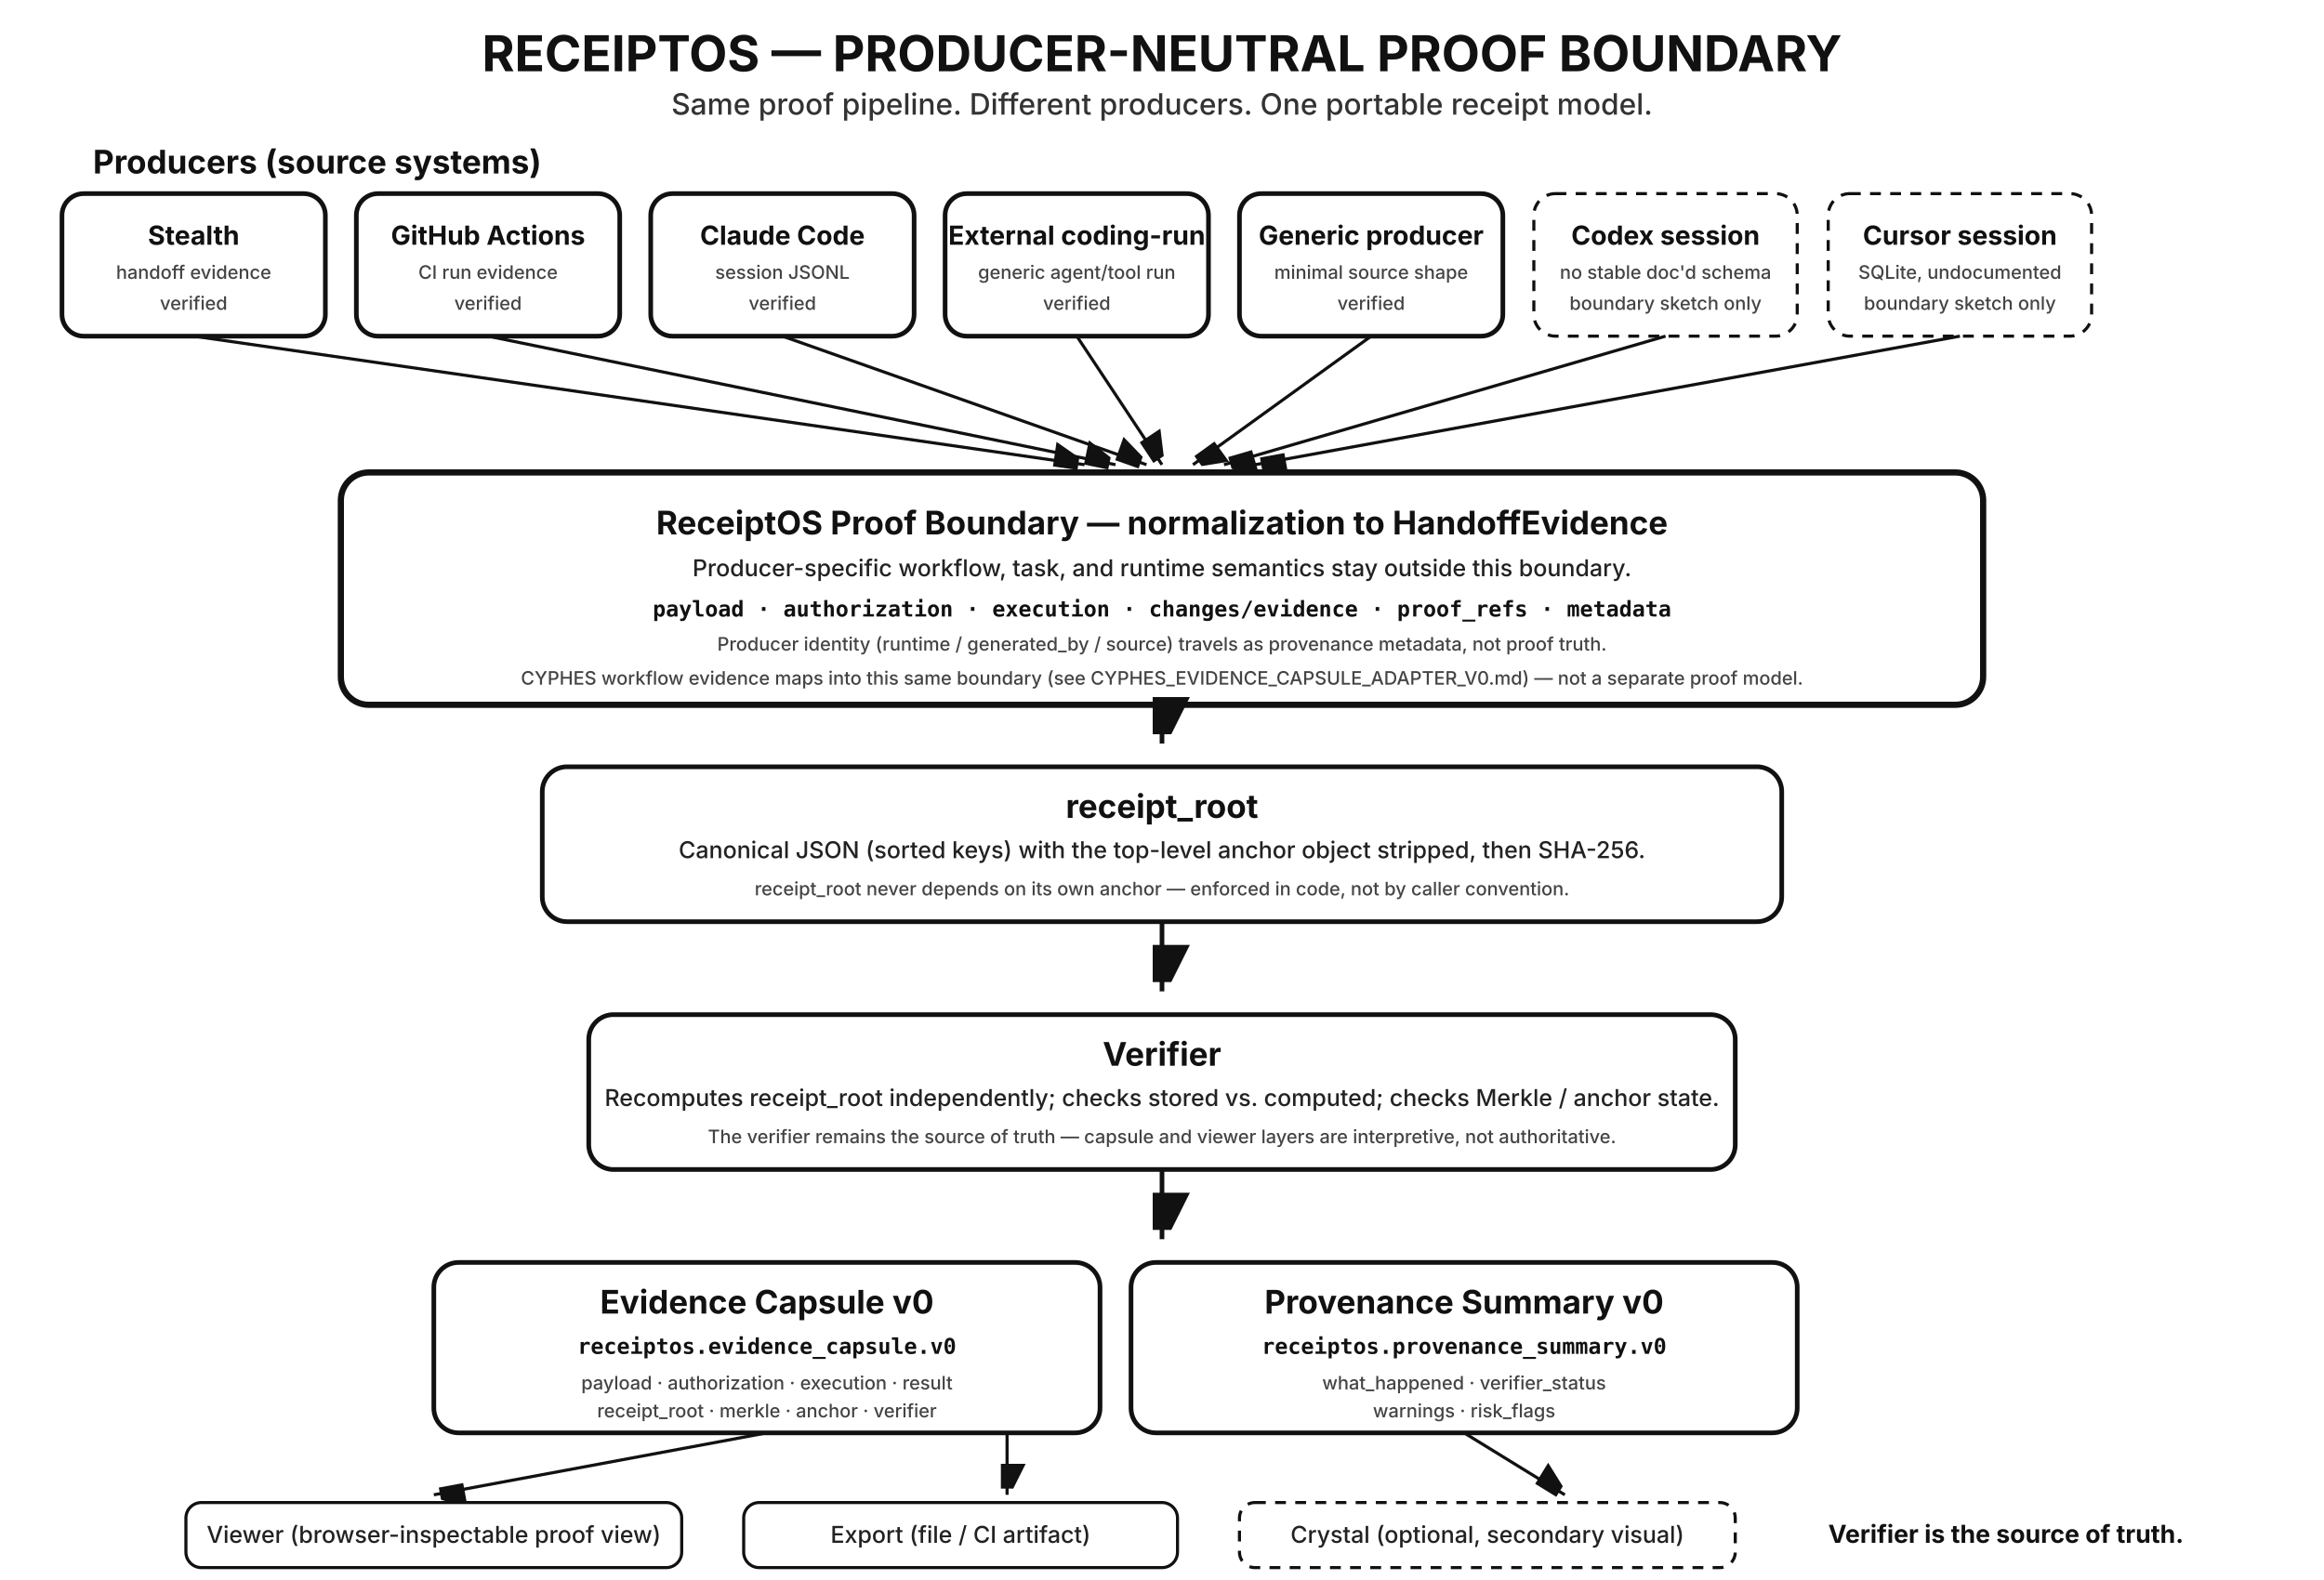
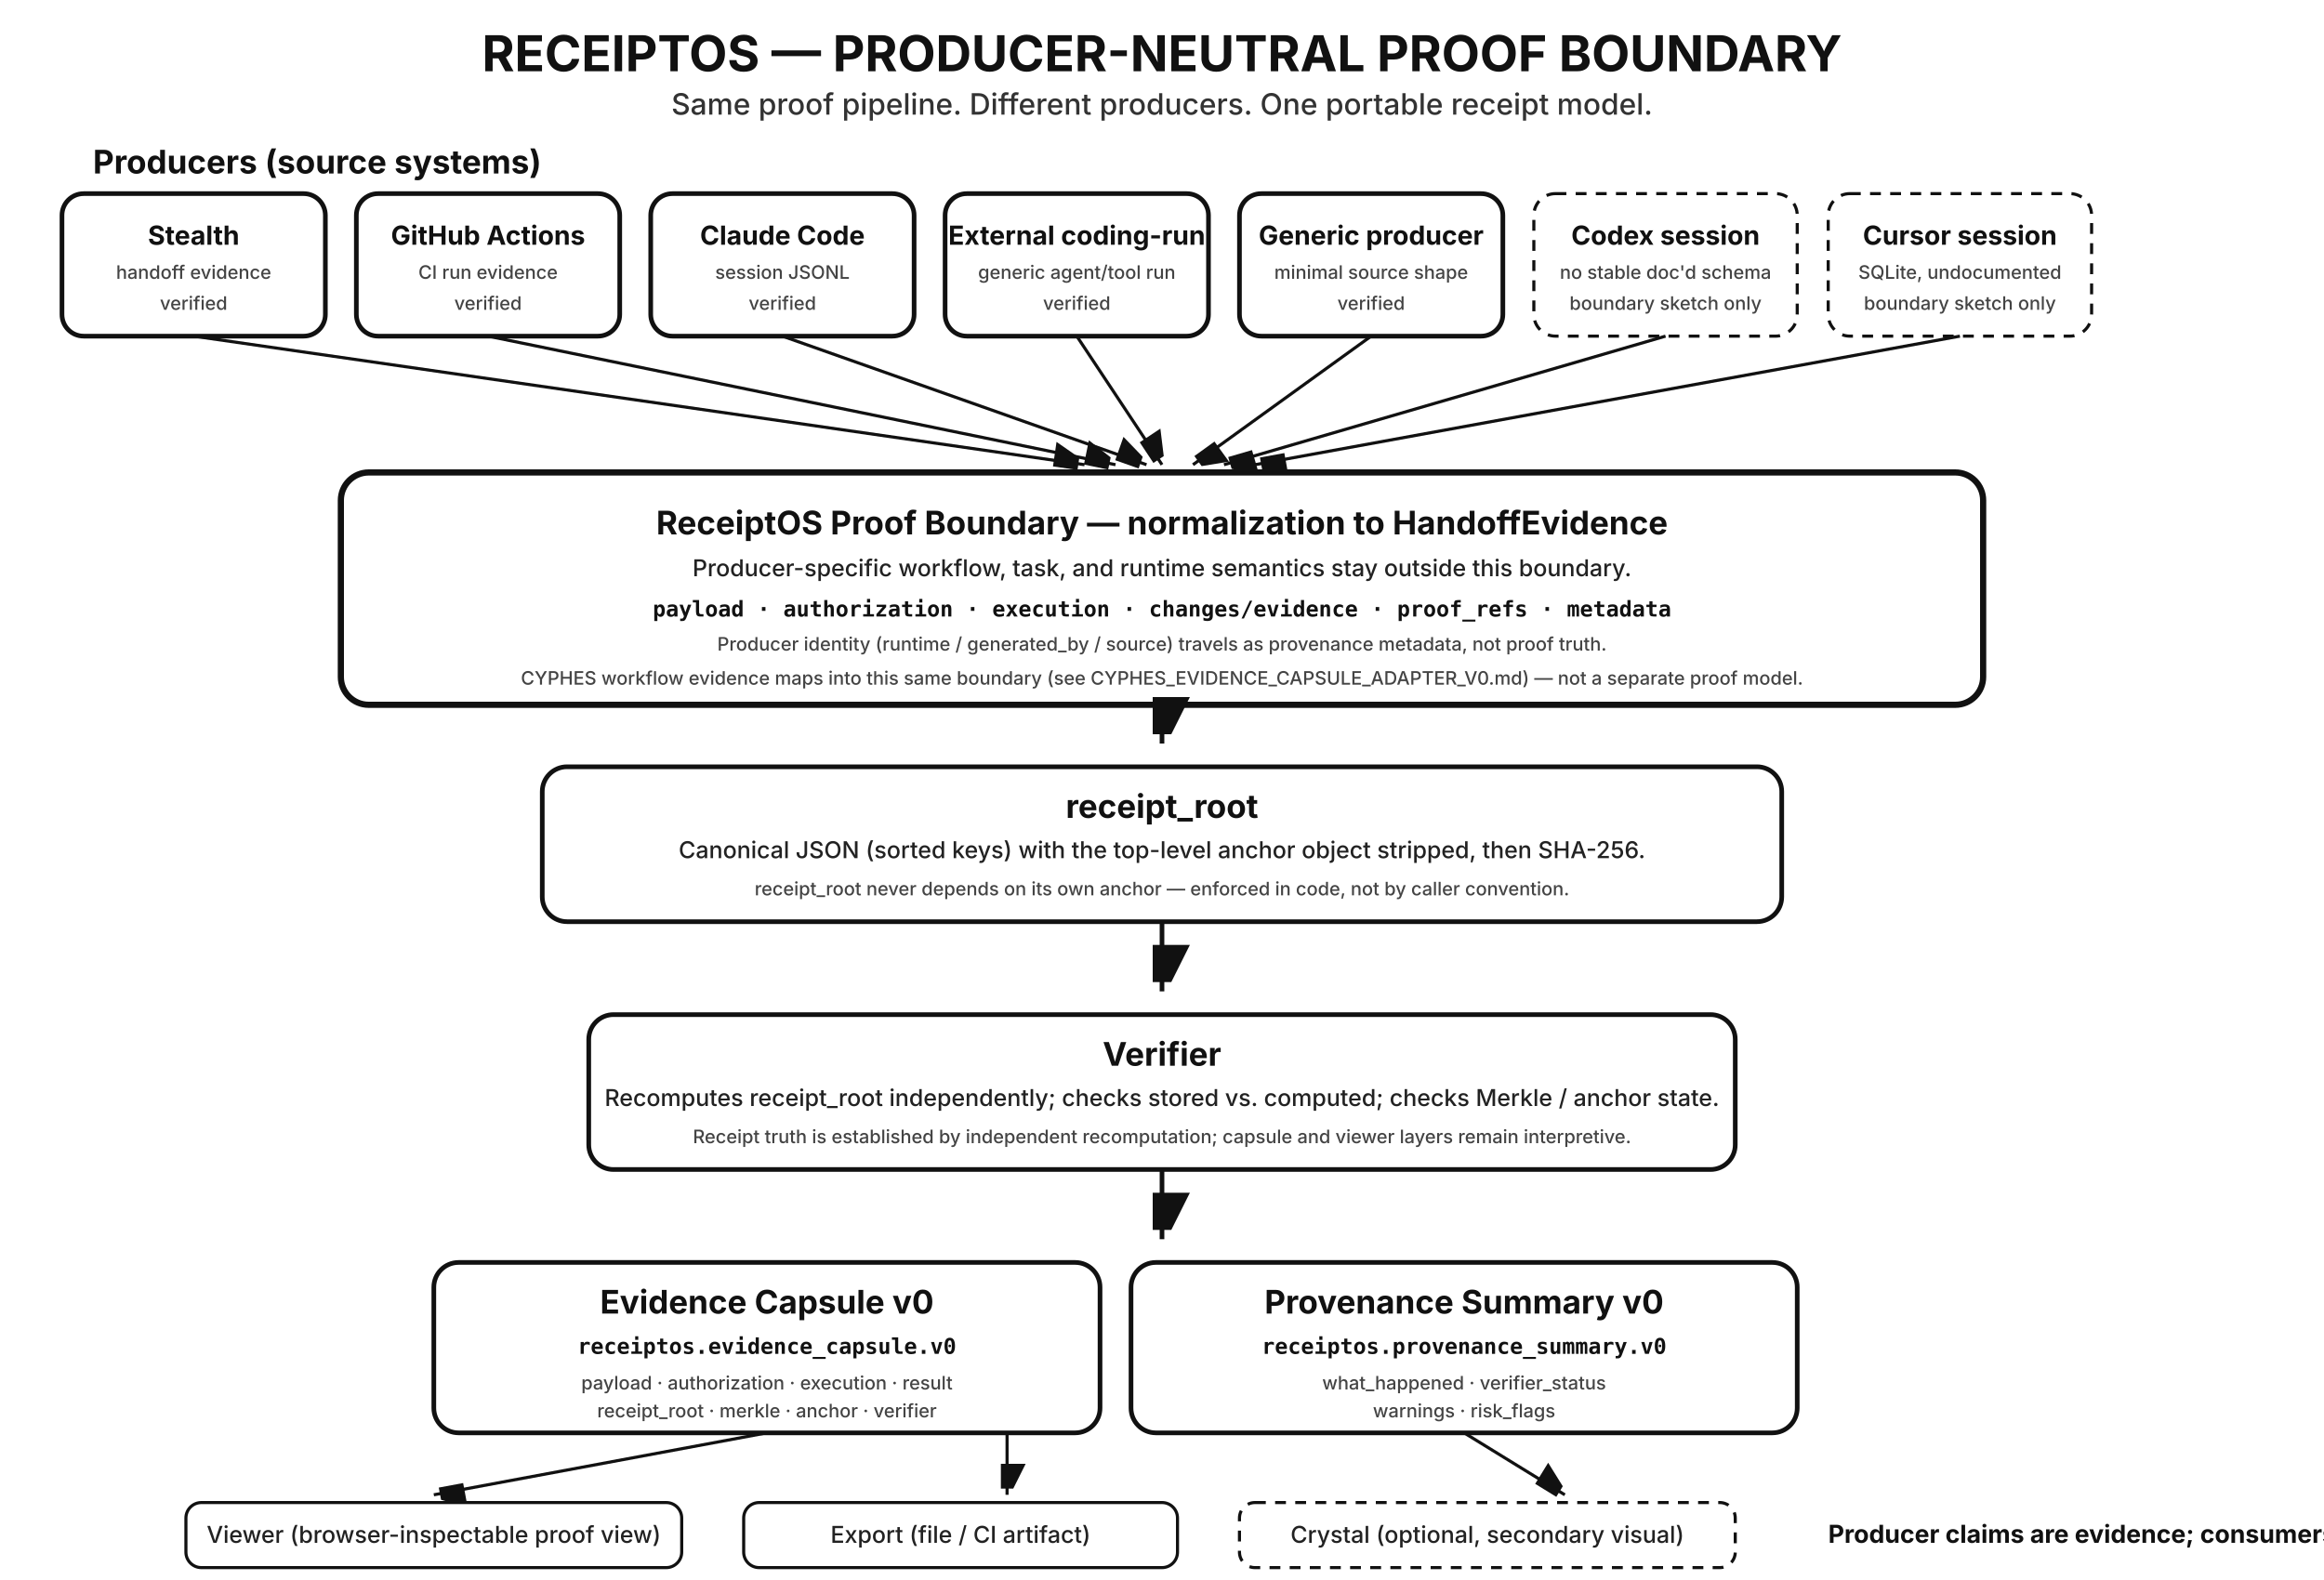
<svg xmlns="http://www.w3.org/2000/svg" width="1500" height="1020" viewBox="0 0 1500 1020" role="img" aria-labelledby="title desc">
  <defs>
    <marker id="arrow" markerWidth="8" markerHeight="8" refX="10" refY="6" orient="auto">
      <path d="M0,0 L12,6 L0,12 z" fill="#111111" />
    </marker>
    <style>
      .bg { fill: #ffffff; }
      .box { fill: #ffffff; stroke: #111111; stroke-width: 3; }
      .boxThin { fill: #ffffff; stroke: #111111; stroke-width: 2; }
      .boxDashed { fill: #ffffff; stroke: #111111; stroke-width: 2; stroke-dasharray: 7 6; }
      .substrate { fill: #ffffff; stroke: #111111; stroke-width: 4; }
      .arrow { stroke: #111111; stroke-width: 3; fill: none; marker-end: url(#arrow); }
      .arrowThin { stroke: #111111; stroke-width: 2; fill: none; marker-end: url(#arrow); }
      .title { font: 700 32px Inter, Segoe UI, Arial, sans-serif; fill: #111111; }
      .subtitle { font: 500 19px Inter, Segoe UI, Arial, sans-serif; fill: #333333; }
      .section { font: 700 21px Inter, Segoe UI, Arial, sans-serif; fill: #111111; }
      .producer { font: 700 17px Inter, Segoe UI, Arial, sans-serif; fill: #111111; }
      .body { font: 500 15px Inter, Segoe UI, Arial, sans-serif; fill: #222222; }
      .mono { font: 600 14px ui-monospace, SFMono-Regular, Consolas, monospace; fill: #111111; }
      .note { font: 700 16px Inter, Segoe UI, Arial, sans-serif; fill: #111111; }
      .small { font: 500 12px Inter, Segoe UI, Arial, sans-serif; fill: #444444; }
    </style>
  </defs>
  <rect class="bg" width="1500" height="1020" />
  <text x="750" y="46" text-anchor="middle" class="title">RECEIPTOS — PRODUCER-NEUTRAL PROOF BOUNDARY</text>
  <text x="750" y="74" text-anchor="middle" class="subtitle">Same proof pipeline. Different producers. One portable receipt model.</text>
  <text x="60" y="112" class="section">Producers (source systems)</text>
  <rect x="40" y="125" width="170" height="92" rx="14" ry="14" class="box" />
  <text x="125" y="158" text-anchor="middle" class="producer">Stealth</text>
  <text x="125" y="180" text-anchor="middle" class="small">handoff evidence</text>
  <text x="125" y="200" text-anchor="middle" class="small">verified</text>
  <rect x="230" y="125" width="170" height="92" rx="14" ry="14" class="box" />
  <text x="315" y="158" text-anchor="middle" class="producer">GitHub Actions</text>
  <text x="315" y="180" text-anchor="middle" class="small">CI run evidence</text>
  <text x="315" y="200" text-anchor="middle" class="small">verified</text>
  <rect x="420" y="125" width="170" height="92" rx="14" ry="14" class="box" />
  <text x="505" y="158" text-anchor="middle" class="producer">Claude Code</text>
  <text x="505" y="180" text-anchor="middle" class="small">session JSONL</text>
  <text x="505" y="200" text-anchor="middle" class="small">verified</text>
  <rect x="610" y="125" width="170" height="92" rx="14" ry="14" class="box" />
  <text x="695" y="158" text-anchor="middle" class="producer">External coding-run</text>
  <text x="695" y="180" text-anchor="middle" class="small">generic agent/tool run</text>
  <text x="695" y="200" text-anchor="middle" class="small">verified</text>
  <rect x="800" y="125" width="170" height="92" rx="14" ry="14" class="box" />
  <text x="885" y="158" text-anchor="middle" class="producer">Generic producer</text>
  <text x="885" y="180" text-anchor="middle" class="small">minimal source shape</text>
  <text x="885" y="200" text-anchor="middle" class="small">verified</text>
  <rect x="990" y="125" width="170" height="92" rx="14" ry="14" class="boxDashed" />
  <text x="1075" y="158" text-anchor="middle" class="producer">Codex session</text>
  <text x="1075" y="180" text-anchor="middle" class="small">no stable doc'd schema</text>
  <text x="1075" y="200" text-anchor="middle" class="small">boundary sketch only</text>
  <rect x="1180" y="125" width="170" height="92" rx="14" ry="14" class="boxDashed" />
  <text x="1265" y="158" text-anchor="middle" class="producer">Cursor session</text>
  <text x="1265" y="180" text-anchor="middle" class="small">SQLite, undocumented</text>
  <text x="1265" y="200" text-anchor="middle" class="small">boundary sketch only</text>
  <path d="M125 217 L 700 300" class="arrowThin" />
  <path d="M315 217 L 720 300" class="arrowThin" />
  <path d="M505 217 L 740 300" class="arrowThin" />
  <path d="M695 217 L 750 300" class="arrowThin" />
  <path d="M885 217 L 770 300" class="arrowThin" />
  <path d="M1075 217 L 790 300" class="arrowThin" />
  <path d="M1265 217 L 810 300" class="arrowThin" />
  <rect x="220" y="305" width="1060" height="150" rx="18" ry="18" class="substrate" />
  <text x="750" y="345" text-anchor="middle" class="section">ReceiptOS Proof Boundary — normalization to HandoffEvidence</text>
  <text x="750" y="372" text-anchor="middle" class="body">Producer-specific workflow, task, and runtime semantics stay outside this boundary.</text>
  <text x="750" y="398" text-anchor="middle" class="mono">payload · authorization · execution · changes/evidence · proof_refs · metadata</text>
  <text x="750" y="420" text-anchor="middle" class="small">Producer identity (runtime / generated_by / source) travels as provenance metadata, not proof truth.</text>
  <text x="750" y="442" text-anchor="middle" class="small">CYPHES workflow evidence maps into this same boundary (see CYPHES_EVIDENCE_CAPSULE_ADAPTER_V0.md) — not a separate proof model.</text>
  <path d="M750 455 V 480" class="arrow" />
  <rect x="350" y="495" width="800" height="100" rx="16" ry="16" class="box" />
  <text x="750" y="528" text-anchor="middle" class="section">receipt_root</text>
  <text x="750" y="554" text-anchor="middle" class="body">Canonical JSON (sorted keys) with the top-level anchor object stripped, then SHA-256.</text>
  <text x="750" y="578" text-anchor="middle" class="small">receipt_root never depends on its own anchor — enforced in code, not by caller convention.</text>
  <path d="M750 595 V 640" class="arrow" />
  <rect x="380" y="655" width="740" height="100" rx="16" ry="16" class="box" />
  <text x="750" y="688" text-anchor="middle" class="section">Verifier</text>
  <text x="750" y="714" text-anchor="middle" class="body">Recomputes receipt_root independently; checks stored vs. computed; checks Merkle / anchor state.</text>
-   <text x="750" y="738" text-anchor="middle" class="small">The verifier remains the source of truth — capsule and viewer layers are interpretive, not authoritative.</text>
+   <text x="750" y="738" text-anchor="middle" class="small">Receipt truth is established by independent recomputation; capsule and viewer layers remain interpretive.</text>
  <path d="M750 755 V 800" class="arrow" />
  <rect x="280" y="815" width="430" height="110" rx="16" ry="16" class="box" />
  <text x="495" y="848" text-anchor="middle" class="section">Evidence Capsule v0</text>
  <text x="495" y="874" text-anchor="middle" class="mono">receiptos.evidence_capsule.v0</text>
  <text x="495" y="897" text-anchor="middle" class="small">payload · authorization · execution · result</text>
  <text x="495" y="915" text-anchor="middle" class="small">receipt_root · merkle · anchor · verifier</text>
  <rect x="730" y="815" width="430" height="110" rx="16" ry="16" class="box" />
  <text x="945" y="848" text-anchor="middle" class="section">Provenance Summary v0</text>
  <text x="945" y="874" text-anchor="middle" class="mono">receiptos.provenance_summary.v0</text>
  <text x="945" y="897" text-anchor="middle" class="small">what_happened · verifier_status</text>
  <text x="945" y="915" text-anchor="middle" class="small">warnings · risk_flags</text>
  <path d="M495 925 L 280 965" class="arrowThin" />
  <path d="M650 925 L 650 965" class="arrowThin" />
  <path d="M945 925 L 1010 965" class="arrowThin" />
  <rect x="120" y="970" width="320" height="42" rx="10" ry="10" class="boxThin" />
  <text x="280" y="996" text-anchor="middle" class="body">Viewer (browser-inspectable proof view)</text>
  <rect x="480" y="970" width="280" height="42" rx="10" ry="10" class="boxThin" />
  <text x="620" y="996" text-anchor="middle" class="body">Export (file / CI artifact)</text>
  <rect x="800" y="970" width="320" height="42" rx="10" ry="10" class="boxDashed" />
  <text x="960" y="996" text-anchor="middle" class="body">Crystal (optional, secondary visual)</text>
-   <text x="1180" y="996" class="note">Verifier is the source of truth.</text>
+   <text x="1180" y="996" class="note">Producer claims are evidence; consumers independently recompute receipt truth.</text>
</svg>
